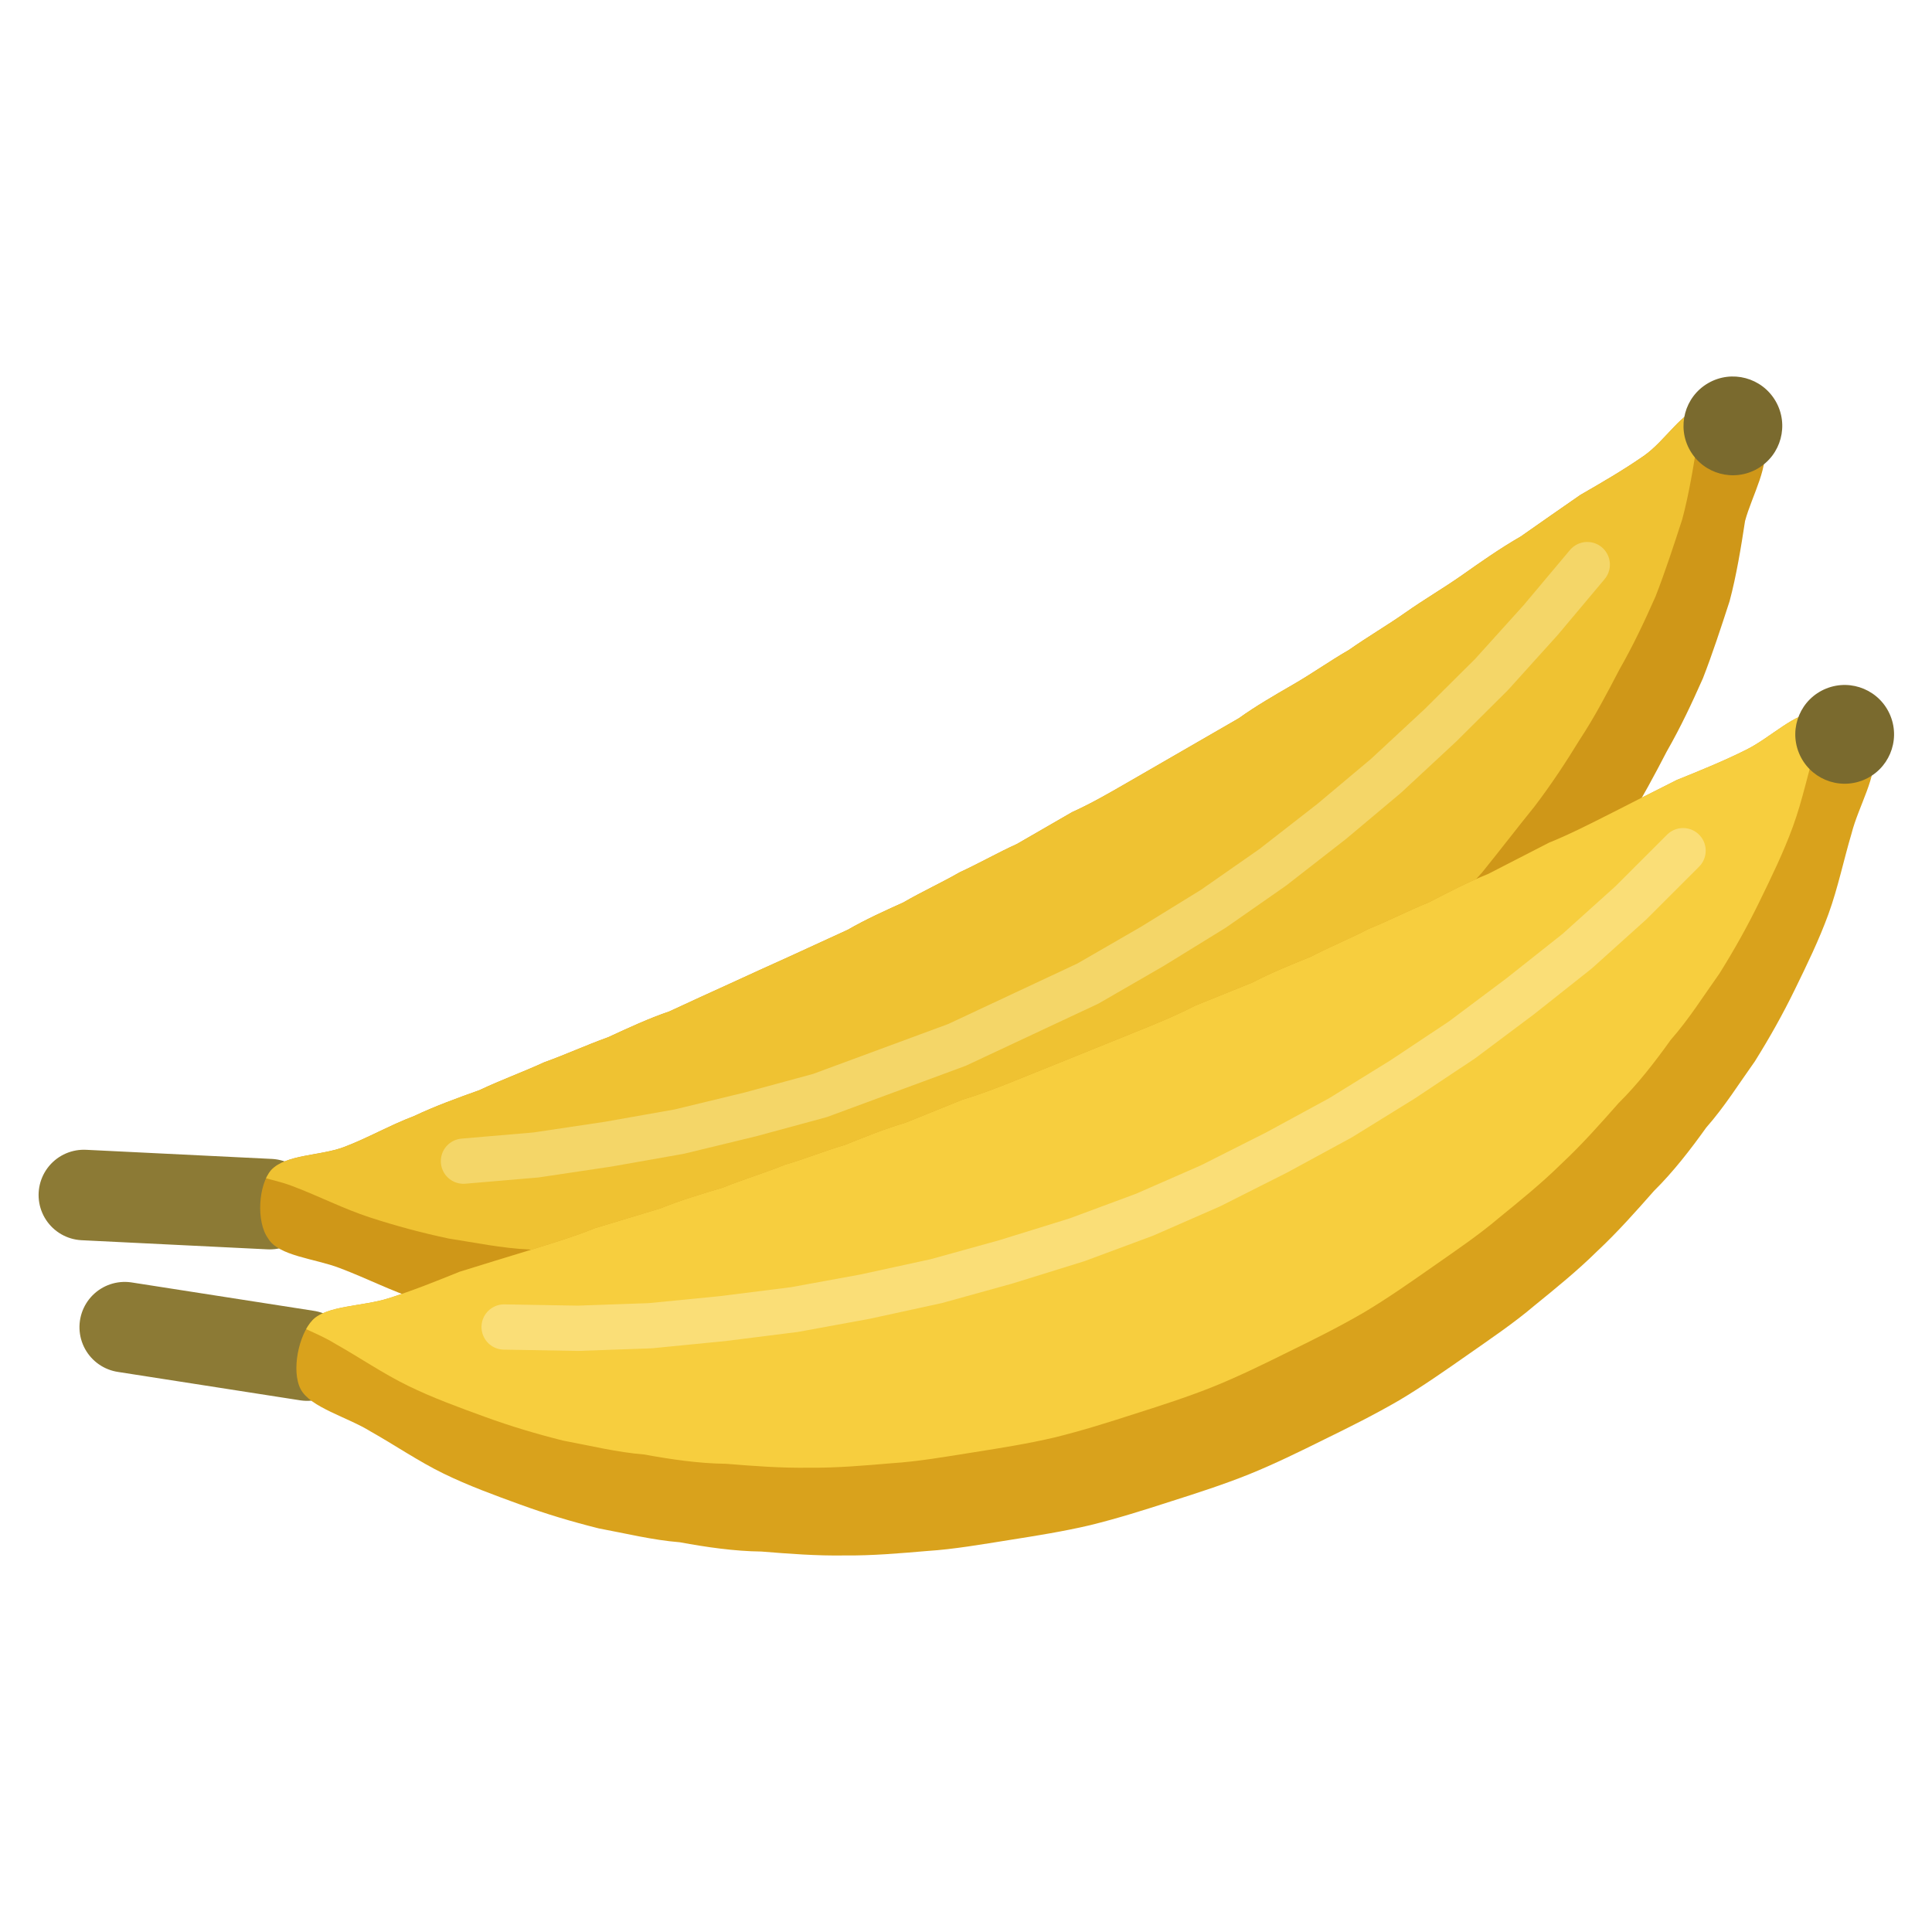
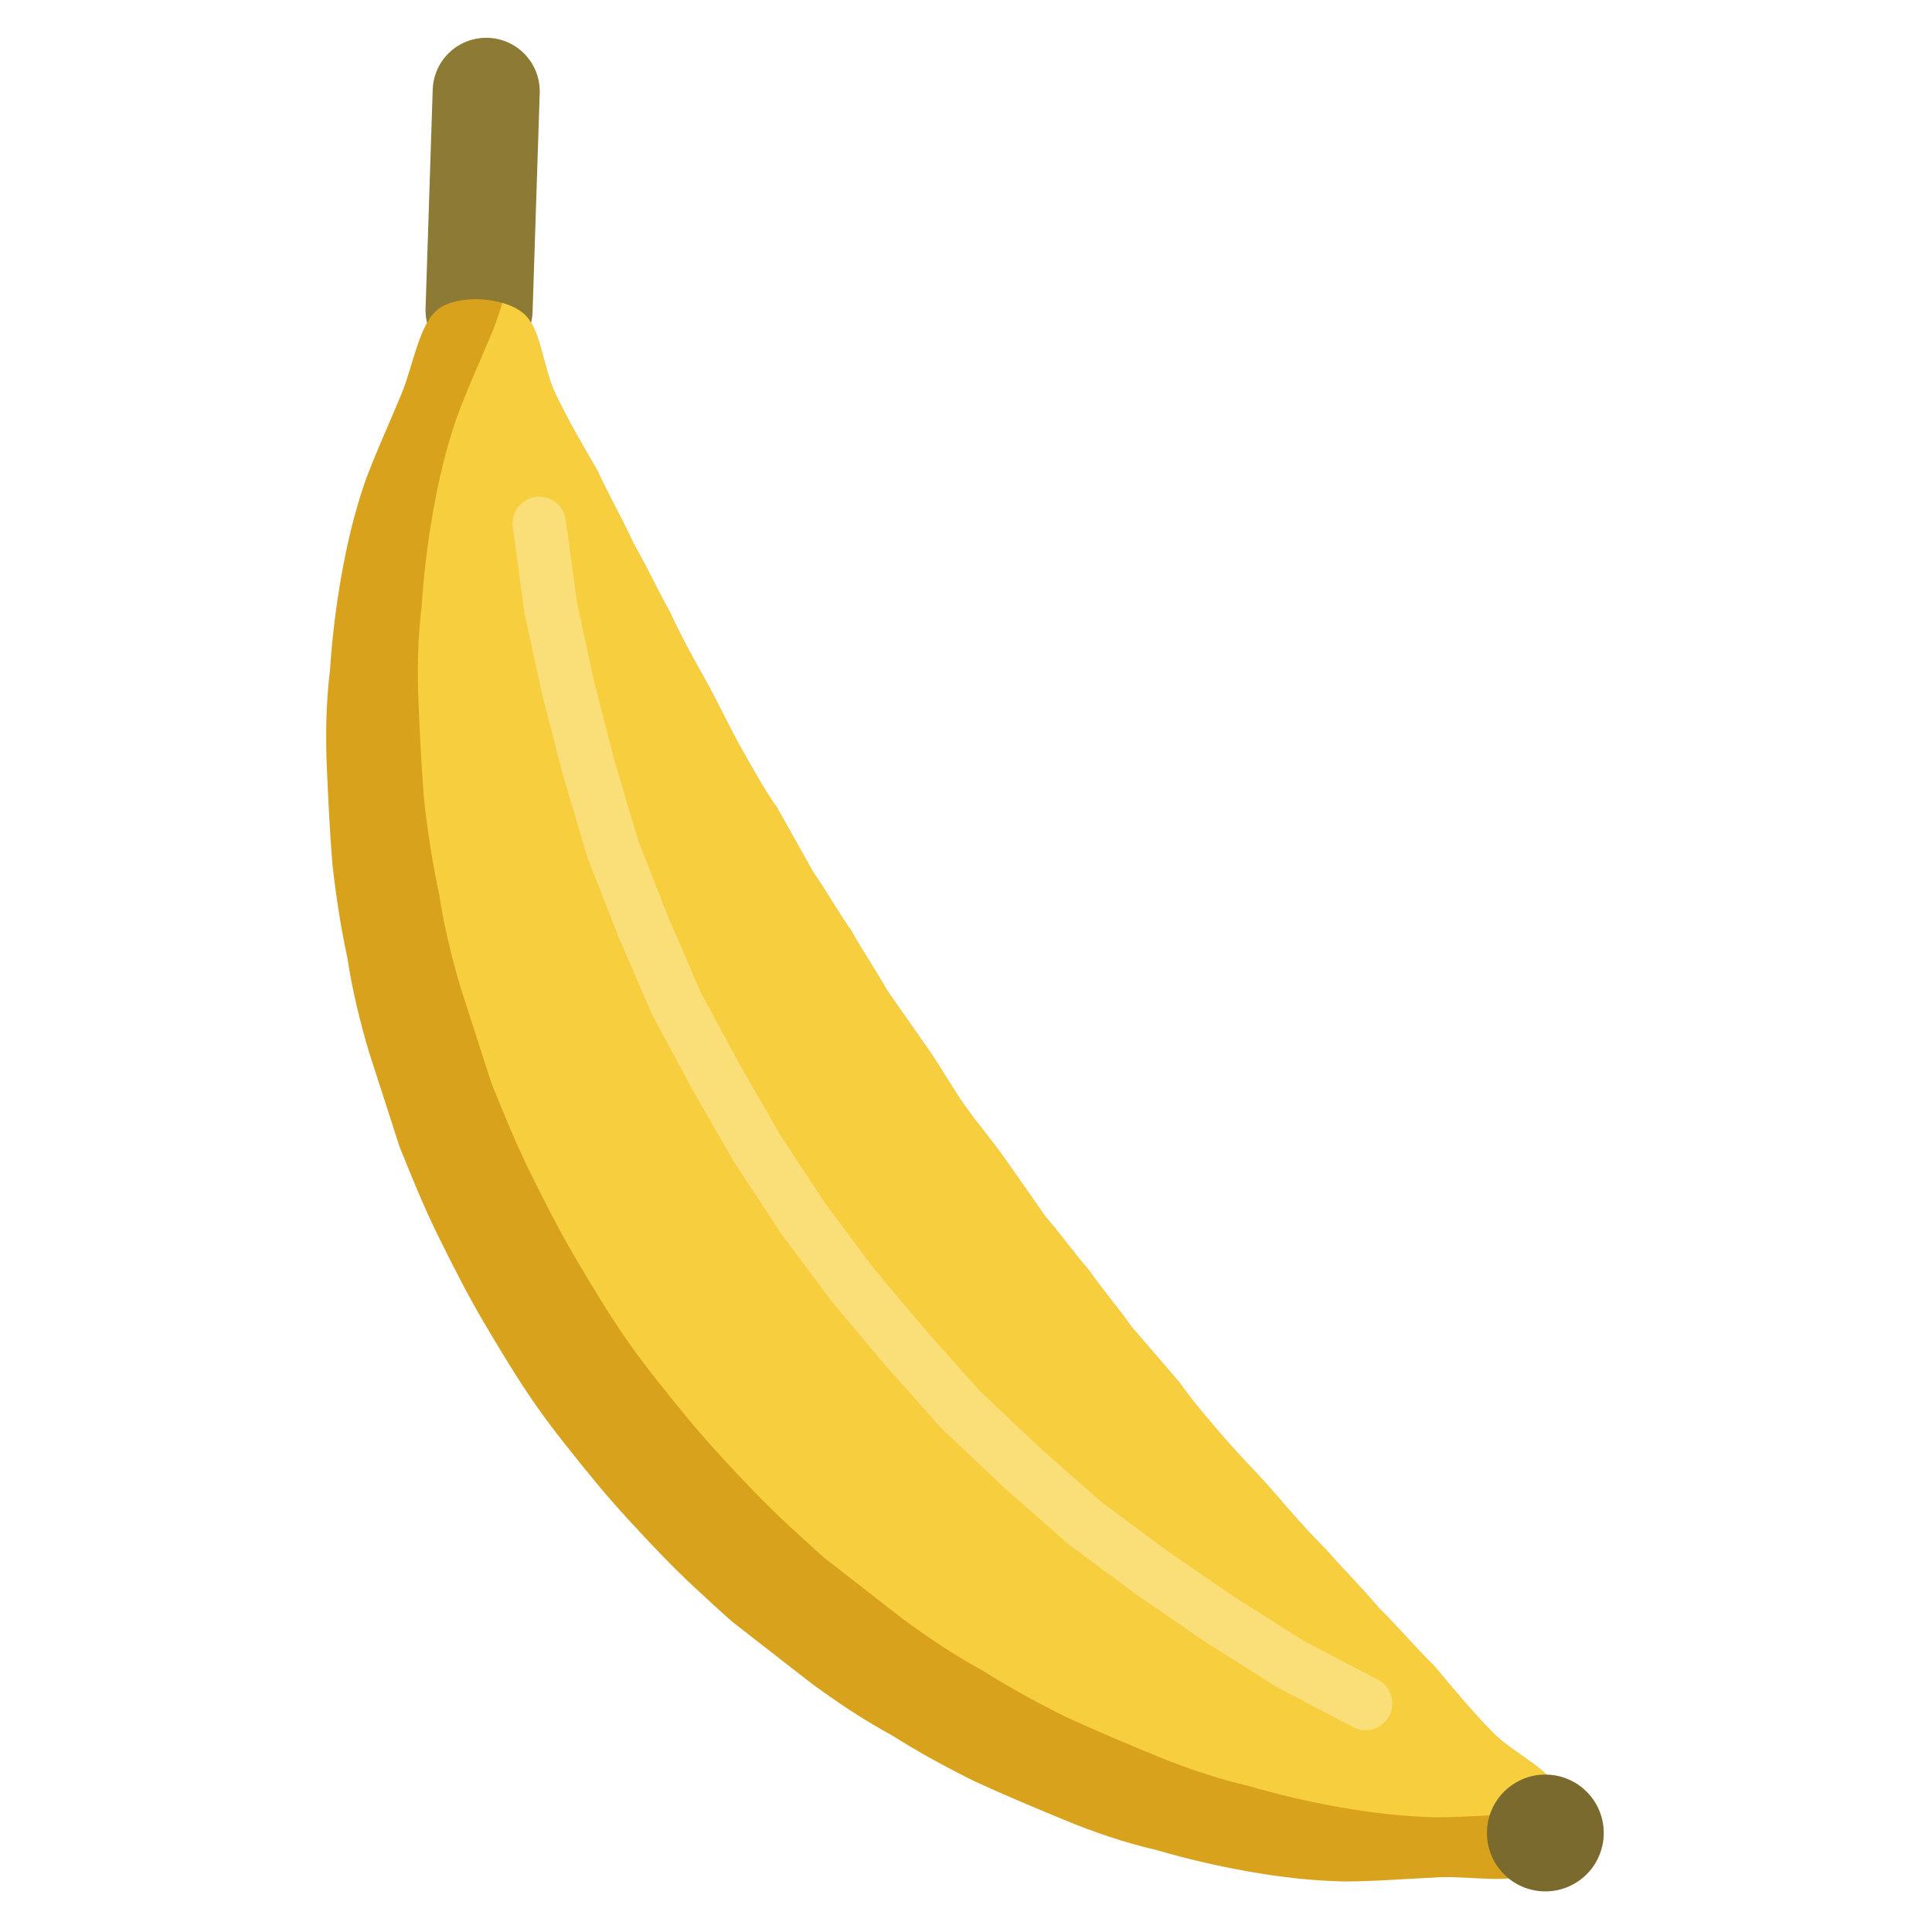
- <svg xmlns="http://www.w3.org/2000/svg" viewBox="-36 -58 939 939">
-   <g transform="rotate(-22 512 512)">
-     <g transform="translate(40 -120) rotate(-8 512 512)">
-       <path d="M87 430L11 381" fill="none" stroke="#8C7A35" stroke-width="44" stroke-linecap="round" />
-       <clipPath id="c1">
-         <path d="M78 444C78 454 93 464 101 474C110 485 117 496 126 506C135 516 144 525 154 534C164 542 174 551 185 558C195 566 206 574 218 581C229 587 240 594 252 600C264 606 276 612 288 617C300 622 313 627 325 631C338 635 351 639 363 642C376 646 389 649 402 651C416 653 429 655 442 657C455 658 469 659 482 659C495 660 509 660 522 659C535 659 549 658 562 656C575 655 588 653 601 651C614 648 628 645 640 642C653 639 666 635 678 631C691 626 703 621 716 616C728 611 740 605 751 599C763 593 774 586 785 579C797 572 807 565 818 557C828 549 838 540 848 531C857 522 866 511 874 501C883 492 899 483 900 473C902 463 892 447 884 443C875 439 860 448 847 449C835 450 823 450 811 450C799 451 787 452 776 453C764 453 753 454 742 455C731 456 720 456 709 457C698 458 687 458 676 459C665 459 655 460 644 460C634 460 623 460 613 461C602 461 592 461 581 461C571 461 561 461 550 461C540 461 530 461 520 460C509 460 499 460 489 460C479 459 469 459 458 458C448 458 438 457 427 457C417 456 407 455 397 455C386 454 376 453 365 452C355 451 345 450 334 449C324 448 313 447 302 446C292 444 281 443 270 442C259 440 248 439 237 437C226 436 215 434 203 433C192 431 181 429 169 428C157 426 144 426 132 424C120 422 106 413 96 416C87 419 77 434 78 444Z" />
-       </clipPath>
-       <g clip-path="url(#c1)">
-         <path fill="#CF9718" d="M78 444C78 454 93 464 101 474C110 485 117 496 126 506C135 516 144 525 154 534C164 542 174 551 185 558C195 566 206 574 218 581C229 587 240 594 252 600C264 606 276 612 288 617C300 622 313 627 325 631C338 635 351 639 363 642C376 646 389 649 402 651C416 653 429 655 442 657C455 658 469 659 482 659C495 660 509 660 522 659C535 659 549 658 562 656C575 655 588 653 601 651C614 648 628 645 640 642C653 639 666 635 678 631C691 626 703 621 716 616C728 611 740 605 751 599C763 593 774 586 785 579C797 572 807 565 818 557C828 549 838 540 848 531C857 522 866 511 874 501C883 492 899 483 900 473C902 463 892 447 884 443C875 439 860 448 847 449C835 450 823 450 811 450C799 451 787 452 776 453C764 453 753 454 742 455C731 456 720 456 709 457C698 458 687 458 676 459C665 459 655 460 644 460C634 460 623 460 613 461C602 461 592 461 581 461C571 461 561 461 550 461C540 461 530 461 520 460C509 460 499 460 489 460C479 459 469 459 458 458C448 458 438 457 427 457C417 456 407 455 397 455C386 454 376 453 365 452C355 451 345 450 334 449C324 448 313 447 302 446C292 444 281 443 270 442C259 440 248 439 237 437C226 436 215 434 203 433C192 431 181 429 169 428C157 426 144 426 132 424C120 422 106 413 96 416C87 419 77 434 78 444Z" />
-         <path fill="#EFC232" d="M78 444C78 454 93 464 101 474C110 485 117 496 126 506C135 516 144 525 154 534C164 542 174 551 185 558C195 566 206 574 218 581C229 587 240 594 252 600C264 606 276 612 288 617C300 622 313 627 325 631C338 635 351 639 363 642C376 646 389 649 402 651C416 653 429 655 442 657C455 658 469 659 482 659C495 660 509 660 522 659C535 659 549 658 562 656C575 655 588 653 601 651C614 648 628 645 640 642C653 639 666 635 678 631C691 626 703 621 716 616C728 611 740 605 751 599C763 593 774 586 785 579C797 572 807 565 818 557C828 549 838 540 848 531C857 522 866 511 874 501C883 492 899 483 900 473C902 463 892 447 884 443C875 439 860 448 847 449C835 450 823 450 811 450C799 451 787 452 776 453C764 453 753 454 742 455C731 456 720 456 709 457C698 458 687 458 676 459C665 459 655 460 644 460C634 460 623 460 613 461C602 461 592 461 581 461C571 461 561 461 550 461C540 461 530 461 520 460C509 460 499 460 489 460C479 459 469 459 458 458C448 458 438 457 427 457C417 456 407 455 397 455C386 454 376 453 365 452C355 451 345 450 334 449C324 448 313 447 302 446C292 444 281 443 270 442C259 440 248 439 237 437C226 436 215 434 203 433C192 431 181 429 169 428C157 426 144 426 132 424C120 422 106 413 96 416C87 419 77 434 78 444Z" transform="translate(0 -46)" />
-         <path d="M179 459L211 474L244 487L277 499L311 509L345 518L380 524L415 530L450 533L485 536L521 536L556 535L591 532L627 527L661 521L696 513L730 504L764 493L797 481" fill="none" stroke="#F6DC7A" stroke-width="22" stroke-linecap="round" opacity=".75" stroke-linejoin="round" />
-       </g>
-       <circle cx="892" cy="458" r="24" fill="#7A6A2E" />
+ <svg xmlns="http://www.w3.org/2000/svg" viewBox="164 24 794 794">
+   <g transform="rotate(55 512 512)">
+     <path d="M130 429L58 375" fill="none" stroke="#8C7A35" stroke-width="44" stroke-linecap="round" />
+     <clipPath id="c1">
+       <path d="M120 442C120 452 133 464 140 475C147 486 154 498 161 508C169 519 178 529 187 538C196 547 206 556 216 564C226 573 237 581 248 588C259 595 270 602 282 609C293 615 305 621 317 626C329 632 342 637 354 641C367 645 380 649 393 653C406 656 419 659 432 661C445 663 459 665 472 666C485 667 499 668 512 668C525 668 539 667 552 666C565 665 579 663 592 661C605 659 618 656 631 653C644 649 657 645 670 641C682 637 695 632 707 626C719 621 731 615 742 609C754 602 765 595 776 588C787 581 798 573 808 564C818 556 828 547 837 538C846 529 855 519 863 508C870 498 877 486 884 475C891 464 904 452 904 442C904 432 893 418 883 415C874 412 860 421 848 423C836 425 824 426 812 427C801 429 790 430 779 432C768 433 757 435 747 436C736 438 726 439 716 440C706 441 695 443 685 444C675 445 665 446 656 446C646 447 636 448 626 449C617 449 607 450 597 450C588 451 578 451 569 452C559 452 550 452 540 452C531 452 521 453 512 453C503 453 493 452 484 452C474 452 465 452 455 452C446 451 436 451 427 450C417 450 407 449 398 449C388 448 378 447 368 446C359 446 349 445 339 444C329 443 318 441 308 440C298 439 288 438 277 436C267 435 256 433 245 432C234 430 223 429 212 427C200 426 188 425 176 423C164 421 150 412 141 415C131 418 120 432 120 442Z" />
+     </clipPath>
+     <g clip-path="url(#c1)">
+       <path fill="#D9A21C" d="M120 442C120 452 133 464 140 475C147 486 154 498 161 508C169 519 178 529 187 538C196 547 206 556 216 564C226 573 237 581 248 588C259 595 270 602 282 609C293 615 305 621 317 626C329 632 342 637 354 641C367 645 380 649 393 653C406 656 419 659 432 661C445 663 459 665 472 666C485 667 499 668 512 668C525 668 539 667 552 666C565 665 579 663 592 661C605 659 618 656 631 653C644 649 657 645 670 641C682 637 695 632 707 626C719 621 731 615 742 609C754 602 765 595 776 588C787 581 798 573 808 564C818 556 828 547 837 538C846 529 855 519 863 508C870 498 877 486 884 475C891 464 904 452 904 442C904 432 893 418 883 415C874 412 860 421 848 423C836 425 824 426 812 427C801 429 790 430 779 432C768 433 757 435 747 436C736 438 726 439 716 440C706 441 695 443 685 444C675 445 665 446 656 446C646 447 636 448 626 449C617 449 607 450 597 450C588 451 578 451 569 452C559 452 550 452 540 452C531 452 521 453 512 453C503 453 493 452 484 452C474 452 465 452 455 452C446 451 436 451 427 450C417 450 407 449 398 449C388 448 378 447 368 446C359 446 349 445 339 444C329 443 318 441 308 440C298 439 288 438 277 436C267 435 256 433 245 432C234 430 223 429 212 427C200 426 188 425 176 423C164 421 150 412 141 415C131 418 120 432 120 442Z" />
+       <path fill="#F7CE3E" d="M120 442C120 452 133 464 140 475C147 486 154 498 161 508C169 519 178 529 187 538C196 547 206 556 216 564C226 573 237 581 248 588C259 595 270 602 282 609C293 615 305 621 317 626C329 632 342 637 354 641C367 645 380 649 393 653C406 656 419 659 432 661C445 663 459 665 472 666C485 667 499 668 512 668C525 668 539 667 552 666C565 665 579 663 592 661C605 659 618 656 631 653C644 649 657 645 670 641C682 637 695 632 707 626C719 621 731 615 742 609C754 602 765 595 776 588C787 581 798 573 808 564C818 556 828 547 837 538C846 529 855 519 863 508C870 498 877 486 884 475C891 464 904 452 904 442C904 432 893 418 883 415C874 412 860 421 848 423C836 425 824 426 812 427C801 429 790 430 779 432C768 433 757 435 747 436C736 438 726 439 716 440C706 441 695 443 685 444C675 445 665 446 656 446C646 447 636 448 626 449C617 449 607 450 597 450C588 451 578 451 569 452C559 452 550 452 540 452C531 452 521 453 512 453C503 453 493 452 484 452C474 452 465 452 455 452C446 451 436 451 427 450C417 450 407 449 398 449C388 448 378 447 368 446C359 446 349 445 339 444C329 443 318 441 308 440C298 439 288 438 277 436C267 435 256 433 245 432C234 430 223 429 212 427C200 426 188 425 176 423C164 421 150 412 141 415C131 418 120 432 120 442Z" transform="translate(0 -46)" />
+       <path d="M216 459L247 475L278 488L310 500L343 511L376 519L410 526L444 530L478 533L512 534L546 533L580 530L614 526L648 519L681 511L714 500L746 488L777 475L808 459" fill="none" stroke="#FBE38A" stroke-width="22" stroke-linecap="round" opacity=".75" stroke-linejoin="round" />
    </g>
-     <path d="M109 445L32 399" fill="none" stroke="#8C7A35" stroke-width="44" stroke-linecap="round" />
-     <clipPath id="c2">
-       <path d="M100 459C101 469 116 480 124 491C132 501 140 513 149 523C158 533 168 542 178 551C188 560 198 568 209 576C220 583 231 591 243 597C254 604 266 611 278 616C290 622 302 628 315 633C327 638 340 642 353 646C365 650 379 653 392 656C405 659 418 662 431 664C445 666 458 667 472 668C485 669 499 670 512 670C525 670 539 669 552 668C566 667 579 666 593 664C606 662 619 659 632 656C645 653 659 650 671 646C684 642 697 638 709 633C722 628 734 622 746 616C758 611 770 604 781 597C793 591 804 583 815 576C826 568 836 560 846 551C856 542 866 533 875 523C884 513 892 501 900 491C908 480 923 469 924 459C925 449 915 434 906 430C897 426 881 433 868 434C856 435 843 435 831 435C819 436 807 437 796 438C784 439 773 440 762 440C751 441 740 442 729 443C718 443 708 444 697 445C686 445 676 446 665 446C655 447 644 447 634 448C624 448 613 448 603 449C593 449 583 449 573 449C562 450 552 450 542 450C532 450 522 450 512 450C502 450 492 450 482 450C472 450 462 450 451 449C441 449 431 449 421 449C411 448 400 448 390 448C380 447 369 447 359 446C348 446 338 445 327 445C316 444 306 443 295 443C284 442 273 441 262 440C251 440 240 439 228 438C217 437 205 436 193 435C181 435 168 435 156 434C143 433 127 426 118 430C109 434 99 449 100 459Z" />
-     </clipPath>
-     <g clip-path="url(#c2)">
-       <path fill="#D9A21C" d="M100 459C101 469 116 480 124 491C132 501 140 513 149 523C158 533 168 542 178 551C188 560 198 568 209 576C220 583 231 591 243 597C254 604 266 611 278 616C290 622 302 628 315 633C327 638 340 642 353 646C365 650 379 653 392 656C405 659 418 662 431 664C445 666 458 667 472 668C485 669 499 670 512 670C525 670 539 669 552 668C566 667 579 666 593 664C606 662 619 659 632 656C645 653 659 650 671 646C684 642 697 638 709 633C722 628 734 622 746 616C758 611 770 604 781 597C793 591 804 583 815 576C826 568 836 560 846 551C856 542 866 533 875 523C884 513 892 501 900 491C908 480 923 469 924 459C925 449 915 434 906 430C897 426 881 433 868 434C856 435 843 435 831 435C819 436 807 437 796 438C784 439 773 440 762 440C751 441 740 442 729 443C718 443 708 444 697 445C686 445 676 446 665 446C655 447 644 447 634 448C624 448 613 448 603 449C593 449 583 449 573 449C562 450 552 450 542 450C532 450 522 450 512 450C502 450 492 450 482 450C472 450 462 450 451 449C441 449 431 449 421 449C411 448 400 448 390 448C380 447 369 447 359 446C348 446 338 445 327 445C316 444 306 443 295 443C284 442 273 441 262 440C251 440 240 439 228 438C217 437 205 436 193 435C181 435 168 435 156 434C143 433 127 426 118 430C109 434 99 449 100 459Z" />
-       <path fill="#F7CE3E" d="M100 459C101 469 116 480 124 491C132 501 140 513 149 523C158 533 168 542 178 551C188 560 198 568 209 576C220 583 231 591 243 597C254 604 266 611 278 616C290 622 302 628 315 633C327 638 340 642 353 646C365 650 379 653 392 656C405 659 418 662 431 664C445 666 458 667 472 668C485 669 499 670 512 670C525 670 539 669 552 668C566 667 579 666 593 664C606 662 619 659 632 656C645 653 659 650 671 646C684 642 697 638 709 633C722 628 734 622 746 616C758 611 770 604 781 597C793 591 804 583 815 576C826 568 836 560 846 551C856 542 866 533 875 523C884 513 892 501 900 491C908 480 923 469 924 459C925 449 915 434 906 430C897 426 881 433 868 434C856 435 843 435 831 435C819 436 807 437 796 438C784 439 773 440 762 440C751 441 740 442 729 443C718 443 708 444 697 445C686 445 676 446 665 446C655 447 644 447 634 448C624 448 613 448 603 449C593 449 583 449 573 449C562 450 552 450 542 450C532 450 522 450 512 450C502 450 492 450 482 450C472 450 462 450 451 449C441 449 431 449 421 449C411 448 400 448 390 448C380 447 369 447 359 446C348 446 338 445 327 445C316 444 306 443 295 443C284 442 273 441 262 440C251 440 240 439 228 438C217 437 205 436 193 435C181 435 168 435 156 434C143 433 127 426 118 430C109 434 99 449 100 459Z" transform="translate(0 -46)" />
-       <path d="M203 468L236 482L269 494L303 504L337 513L371 520L406 526L441 530L477 533L512 534L547 533L583 530L618 526L653 520L687 513L721 504L755 494L788 482L821 468" fill="none" stroke="#FBE38A" stroke-width="22" stroke-linecap="round" opacity=".75" stroke-linejoin="round" />
-     </g>
-     <circle cx="915" cy="445" r="24" fill="#7A6A2E" />
+     <circle cx="894" cy="429" r="24" fill="#7A6A2E" />
  </g>
</svg>
